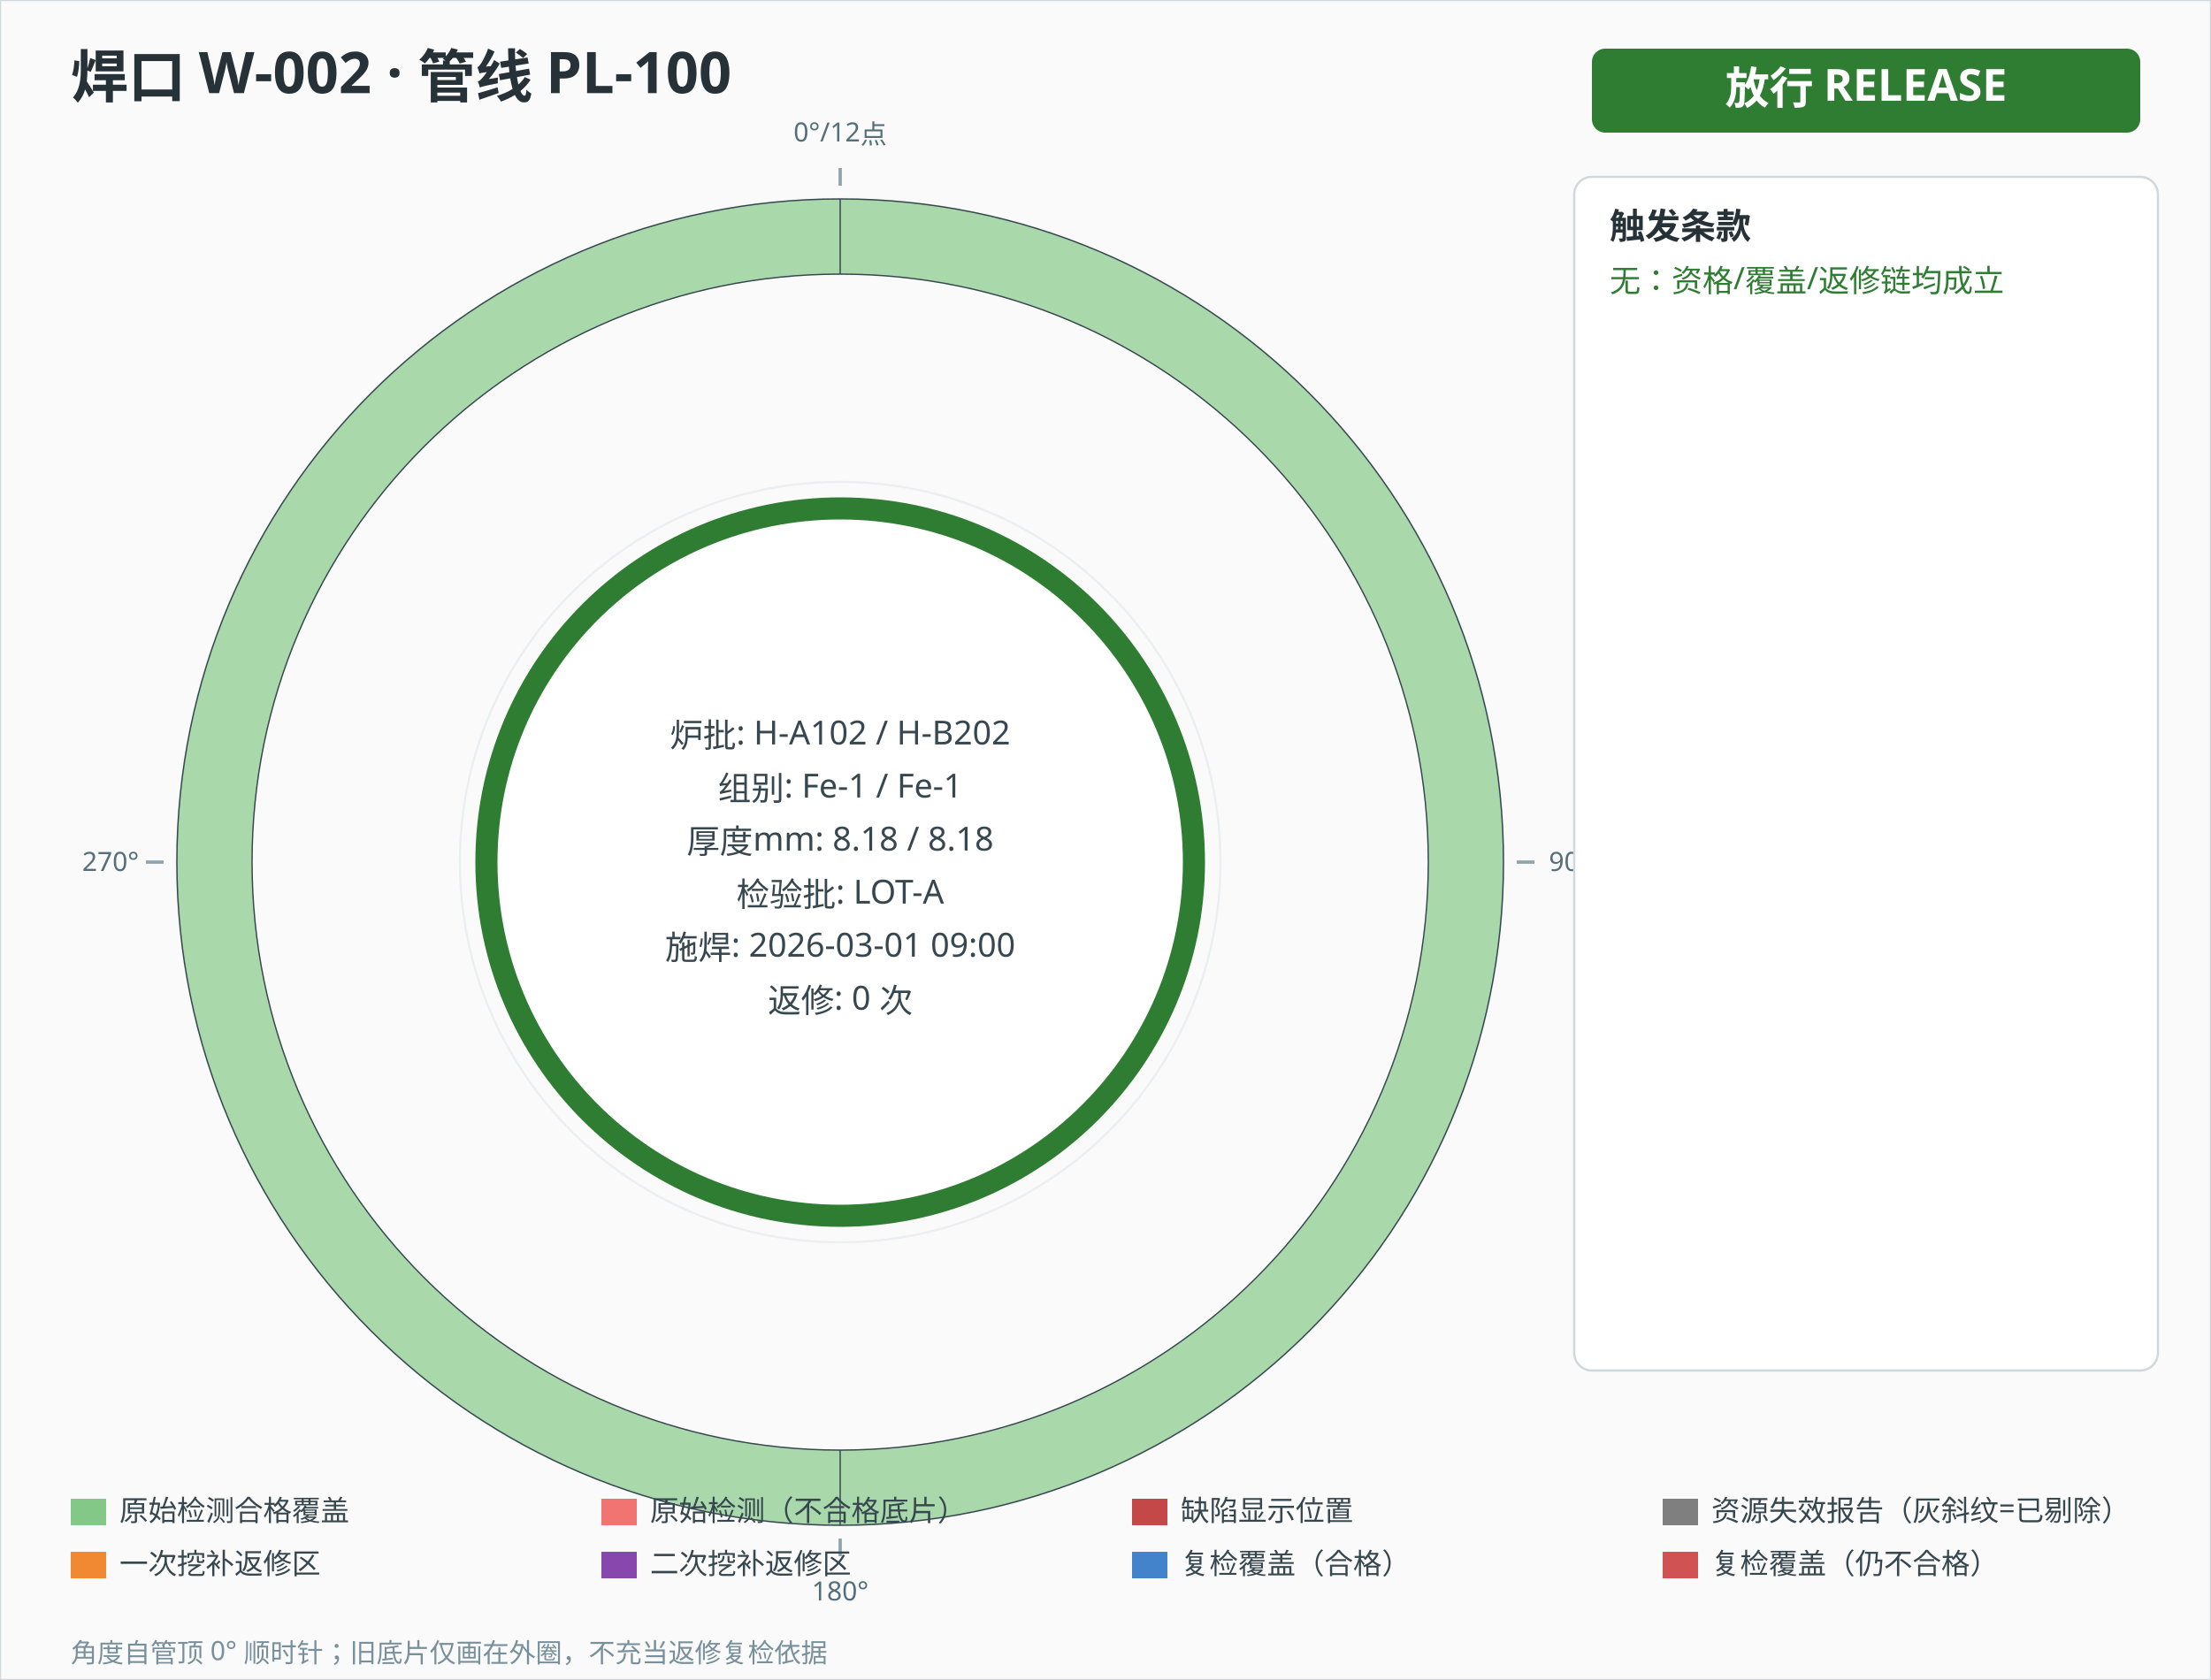
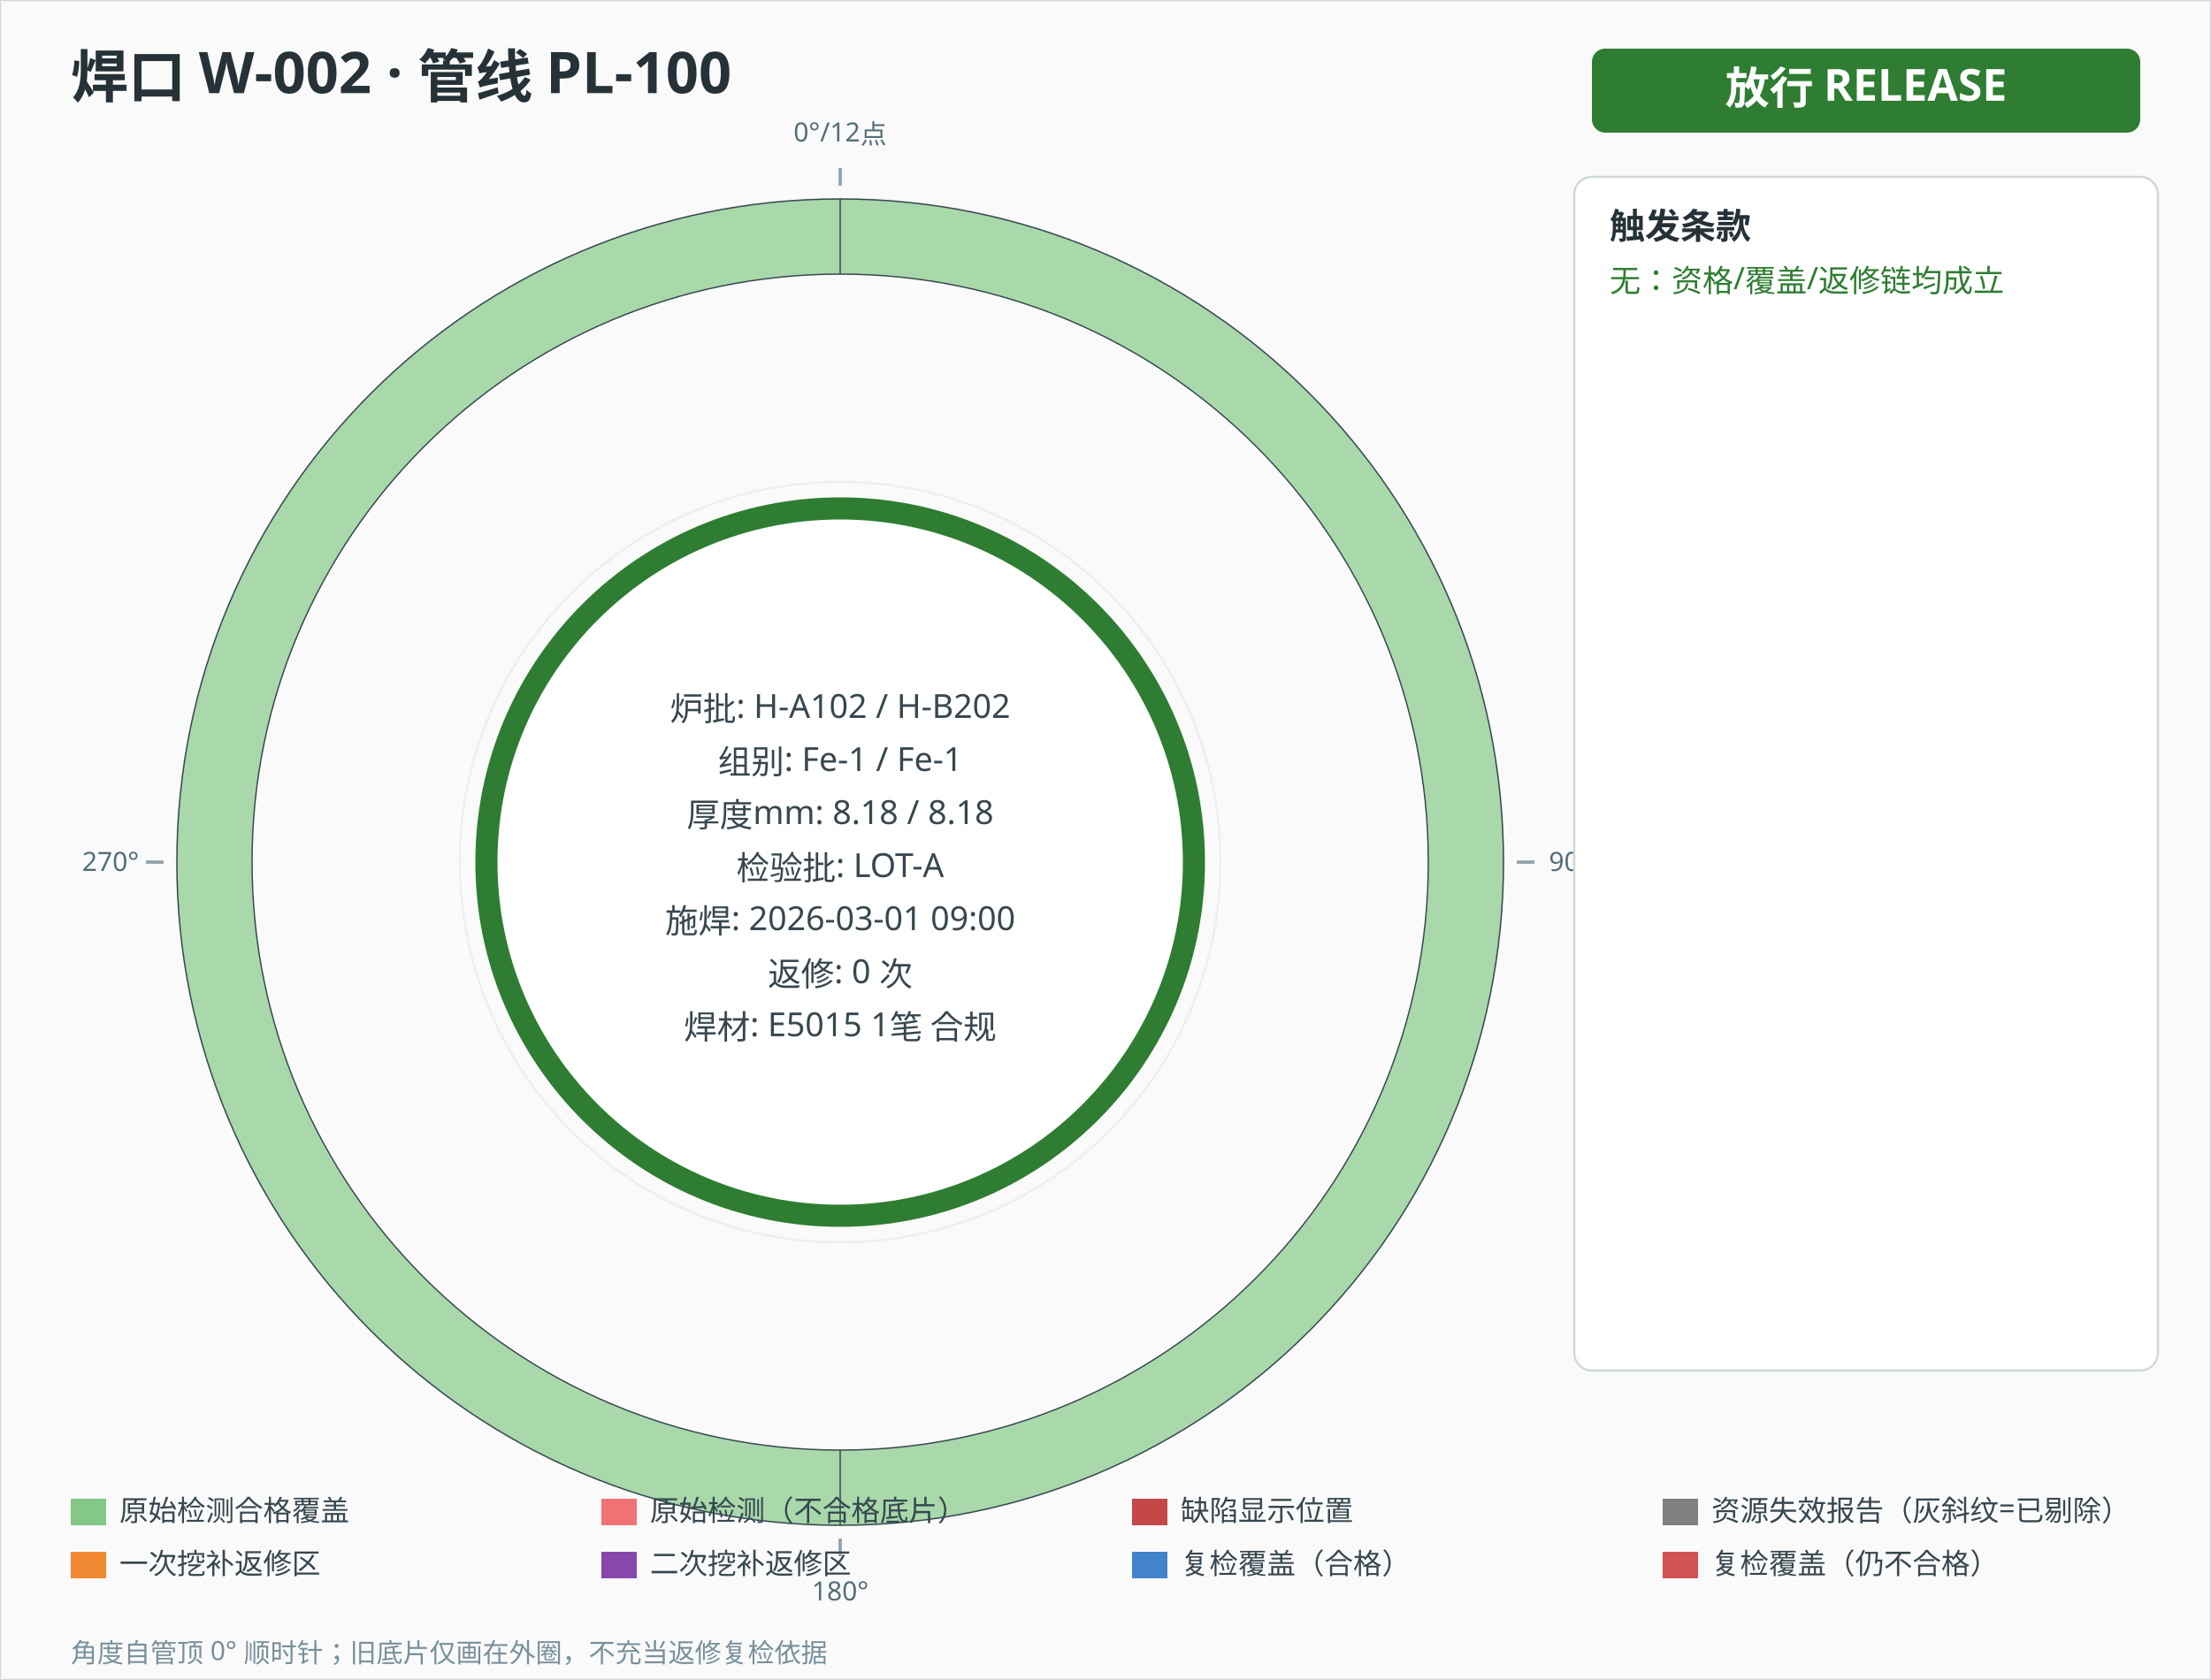
<svg xmlns="http://www.w3.org/2000/svg" viewBox="0 0 1000 760" font-family="sans-serif">
  <rect width="1000" height="760" fill="#fafafa" stroke="#cfd8dc" />
  <defs>
    <pattern id="ndexcluded" width="8" height="8" patternUnits="userSpaceOnUse" patternTransform="rotate(45)">
      <rect width="8" height="8" fill="#9e9e9e" fill-opacity="0.18" />
      <line x1="0" y1="0" x2="0" y2="8" stroke="#616161" stroke-width="3" />
    </pattern>
  </defs>
  <text x="32" y="44" font-size="26" font-weight="bold" fill="#263238">焊口 W-002 · 管线 PL-100</text>
  <rect x="720" y="22" width="248" height="38" rx="6" fill="#2e7d32" />
  <text x="844" y="47" font-size="20" font-weight="bold" fill="#ffffff" text-anchor="middle">放行 RELEASE</text>
  <circle cx="380.0" cy="390.0" r="300" fill="none" stroke="#eceff1" stroke-width="1" />
  <circle cx="380.0" cy="390.0" r="172" fill="none" stroke="#eceff1" stroke-width="1" />
  <line x1="380.0" y1="84.0" x2="380.0" y2="76.0" stroke="#90a4ae" stroke-width="1.5" />
  <text x="380.0" y="64.0" font-size="12" fill="#546e7a" text-anchor="middle">0°/12点</text>
  <line x1="686.0" y1="390.0" x2="694.0" y2="390.0" stroke="#90a4ae" stroke-width="1.5" />
  <text x="710.0" y="394.0" font-size="12" fill="#546e7a" text-anchor="middle">90°</text>
  <line x1="380.0" y1="696.0" x2="380.0" y2="704.0" stroke="#90a4ae" stroke-width="1.5" />
  <text x="380.0" y="724.0" font-size="12" fill="#546e7a" text-anchor="middle">180°</text>
  <line x1="74.0" y1="390.0" x2="66.0" y2="390.0" stroke="#90a4ae" stroke-width="1.5" />
  <text x="50.0" y="394.0" font-size="12" fill="#546e7a" text-anchor="middle">270°</text>
  <path d="M380.00,90.00 A300,300 0 0 1 380.00,690.00 L380.00,656.00 A266,266 0 0 0 380.00,124.00 ZM380.00,690.00 A300,300 0 0 1 380.00,90.00 L380.00,124.00 A266,266 0 0 0 380.00,656.00 Z" fill="#66bb6a" fill-opacity="0.55" stroke="#37474f" stroke-width="0.6" />
  <circle cx="380.0" cy="390.0" r="160" fill="#ffffff" stroke="#2e7d32" stroke-width="10" />
-   <text x="380.0" y="338.0" font-size="15" fill="#37474f" text-anchor="middle">炉批: H-A102 / H-B202</text>
-   <text x="380.0" y="362.0" font-size="15" fill="#37474f" text-anchor="middle">组别: Fe-1 / Fe-1</text>
-   <text x="380.0" y="386.0" font-size="15" fill="#37474f" text-anchor="middle">厚度mm: 8.18 / 8.18</text>
-   <text x="380.0" y="410.0" font-size="15" fill="#37474f" text-anchor="middle">检验批: LOT-A</text>
-   <text x="380.0" y="434.0" font-size="15" fill="#37474f" text-anchor="middle">施焊: 2026-03-01 09:00</text>
-   <text x="380.0" y="458.0" font-size="15" fill="#37474f" text-anchor="middle">返修: 0 次</text>
+   <text x="380.0" y="326.0" font-size="15" fill="#37474f" text-anchor="middle">炉批: H-A102 / H-B202</text>
+   <text x="380.0" y="350.0" font-size="15" fill="#37474f" text-anchor="middle">组别: Fe-1 / Fe-1</text>
+   <text x="380.0" y="374.0" font-size="15" fill="#37474f" text-anchor="middle">厚度mm: 8.18 / 8.18</text>
+   <text x="380.0" y="398.0" font-size="15" fill="#37474f" text-anchor="middle">检验批: LOT-A</text>
+   <text x="380.0" y="422.0" font-size="15" fill="#37474f" text-anchor="middle">施焊: 2026-03-01 09:00</text>
+   <text x="380.0" y="446.0" font-size="15" fill="#37474f" text-anchor="middle">返修: 0 次</text>
+   <text x="380.0" y="470.0" font-size="15" fill="#37474f" text-anchor="middle">焊材: E5015 1笔 合规</text>
  <rect x="712" y="80" width="264" height="540" rx="8" fill="#ffffff" stroke="#cfd8dc" />
  <text x="728" y="108" font-size="16" font-weight="bold" fill="#263238">触发条款</text>
  <text x="728" y="132" font-size="14" fill="#2e7d32">无：资格/覆盖/返修链均成立</text>
  <rect x="32" y="678" width="16" height="12" fill="#66bb6a" fill-opacity="0.8" />
  <text x="54" y="688" font-size="13" fill="#37474f">原始检测合格覆盖</text>
  <rect x="272" y="678" width="16" height="12" fill="#ef5350" fill-opacity="0.8" />
  <text x="294" y="688" font-size="13" fill="#37474f">原始检测（不合格底片）</text>
  <rect x="512" y="678" width="16" height="12" fill="#b71c1c" fill-opacity="0.8" />
  <text x="534" y="688" font-size="13" fill="#37474f">缺陷显示位置</text>
  <rect x="752" y="678" width="16" height="12" fill="#616161" fill-opacity="0.8" />
  <text x="774" y="688" font-size="13" fill="#37474f">资源失效报告（灰斜纹=已剔除）</text>
  <rect x="32" y="702" width="16" height="12" fill="#ef6c00" fill-opacity="0.8" />
  <text x="54" y="712" font-size="13" fill="#37474f">一次挖补返修区</text>
  <rect x="272" y="702" width="16" height="12" fill="#6a1b9a" fill-opacity="0.8" />
  <text x="294" y="712" font-size="13" fill="#37474f">二次挖补返修区</text>
  <rect x="512" y="702" width="16" height="12" fill="#1565c0" fill-opacity="0.8" />
  <text x="534" y="712" font-size="13" fill="#37474f">复检覆盖（合格）</text>
  <rect x="752" y="702" width="16" height="12" fill="#c62828" fill-opacity="0.8" />
  <text x="774" y="712" font-size="13" fill="#37474f">复检覆盖（仍不合格）</text>
  <text x="32" y="752" font-size="12" fill="#78909c">角度自管顶 0° 顺时针；旧底片仅画在外圈，不充当返修复检依据</text>
</svg>
